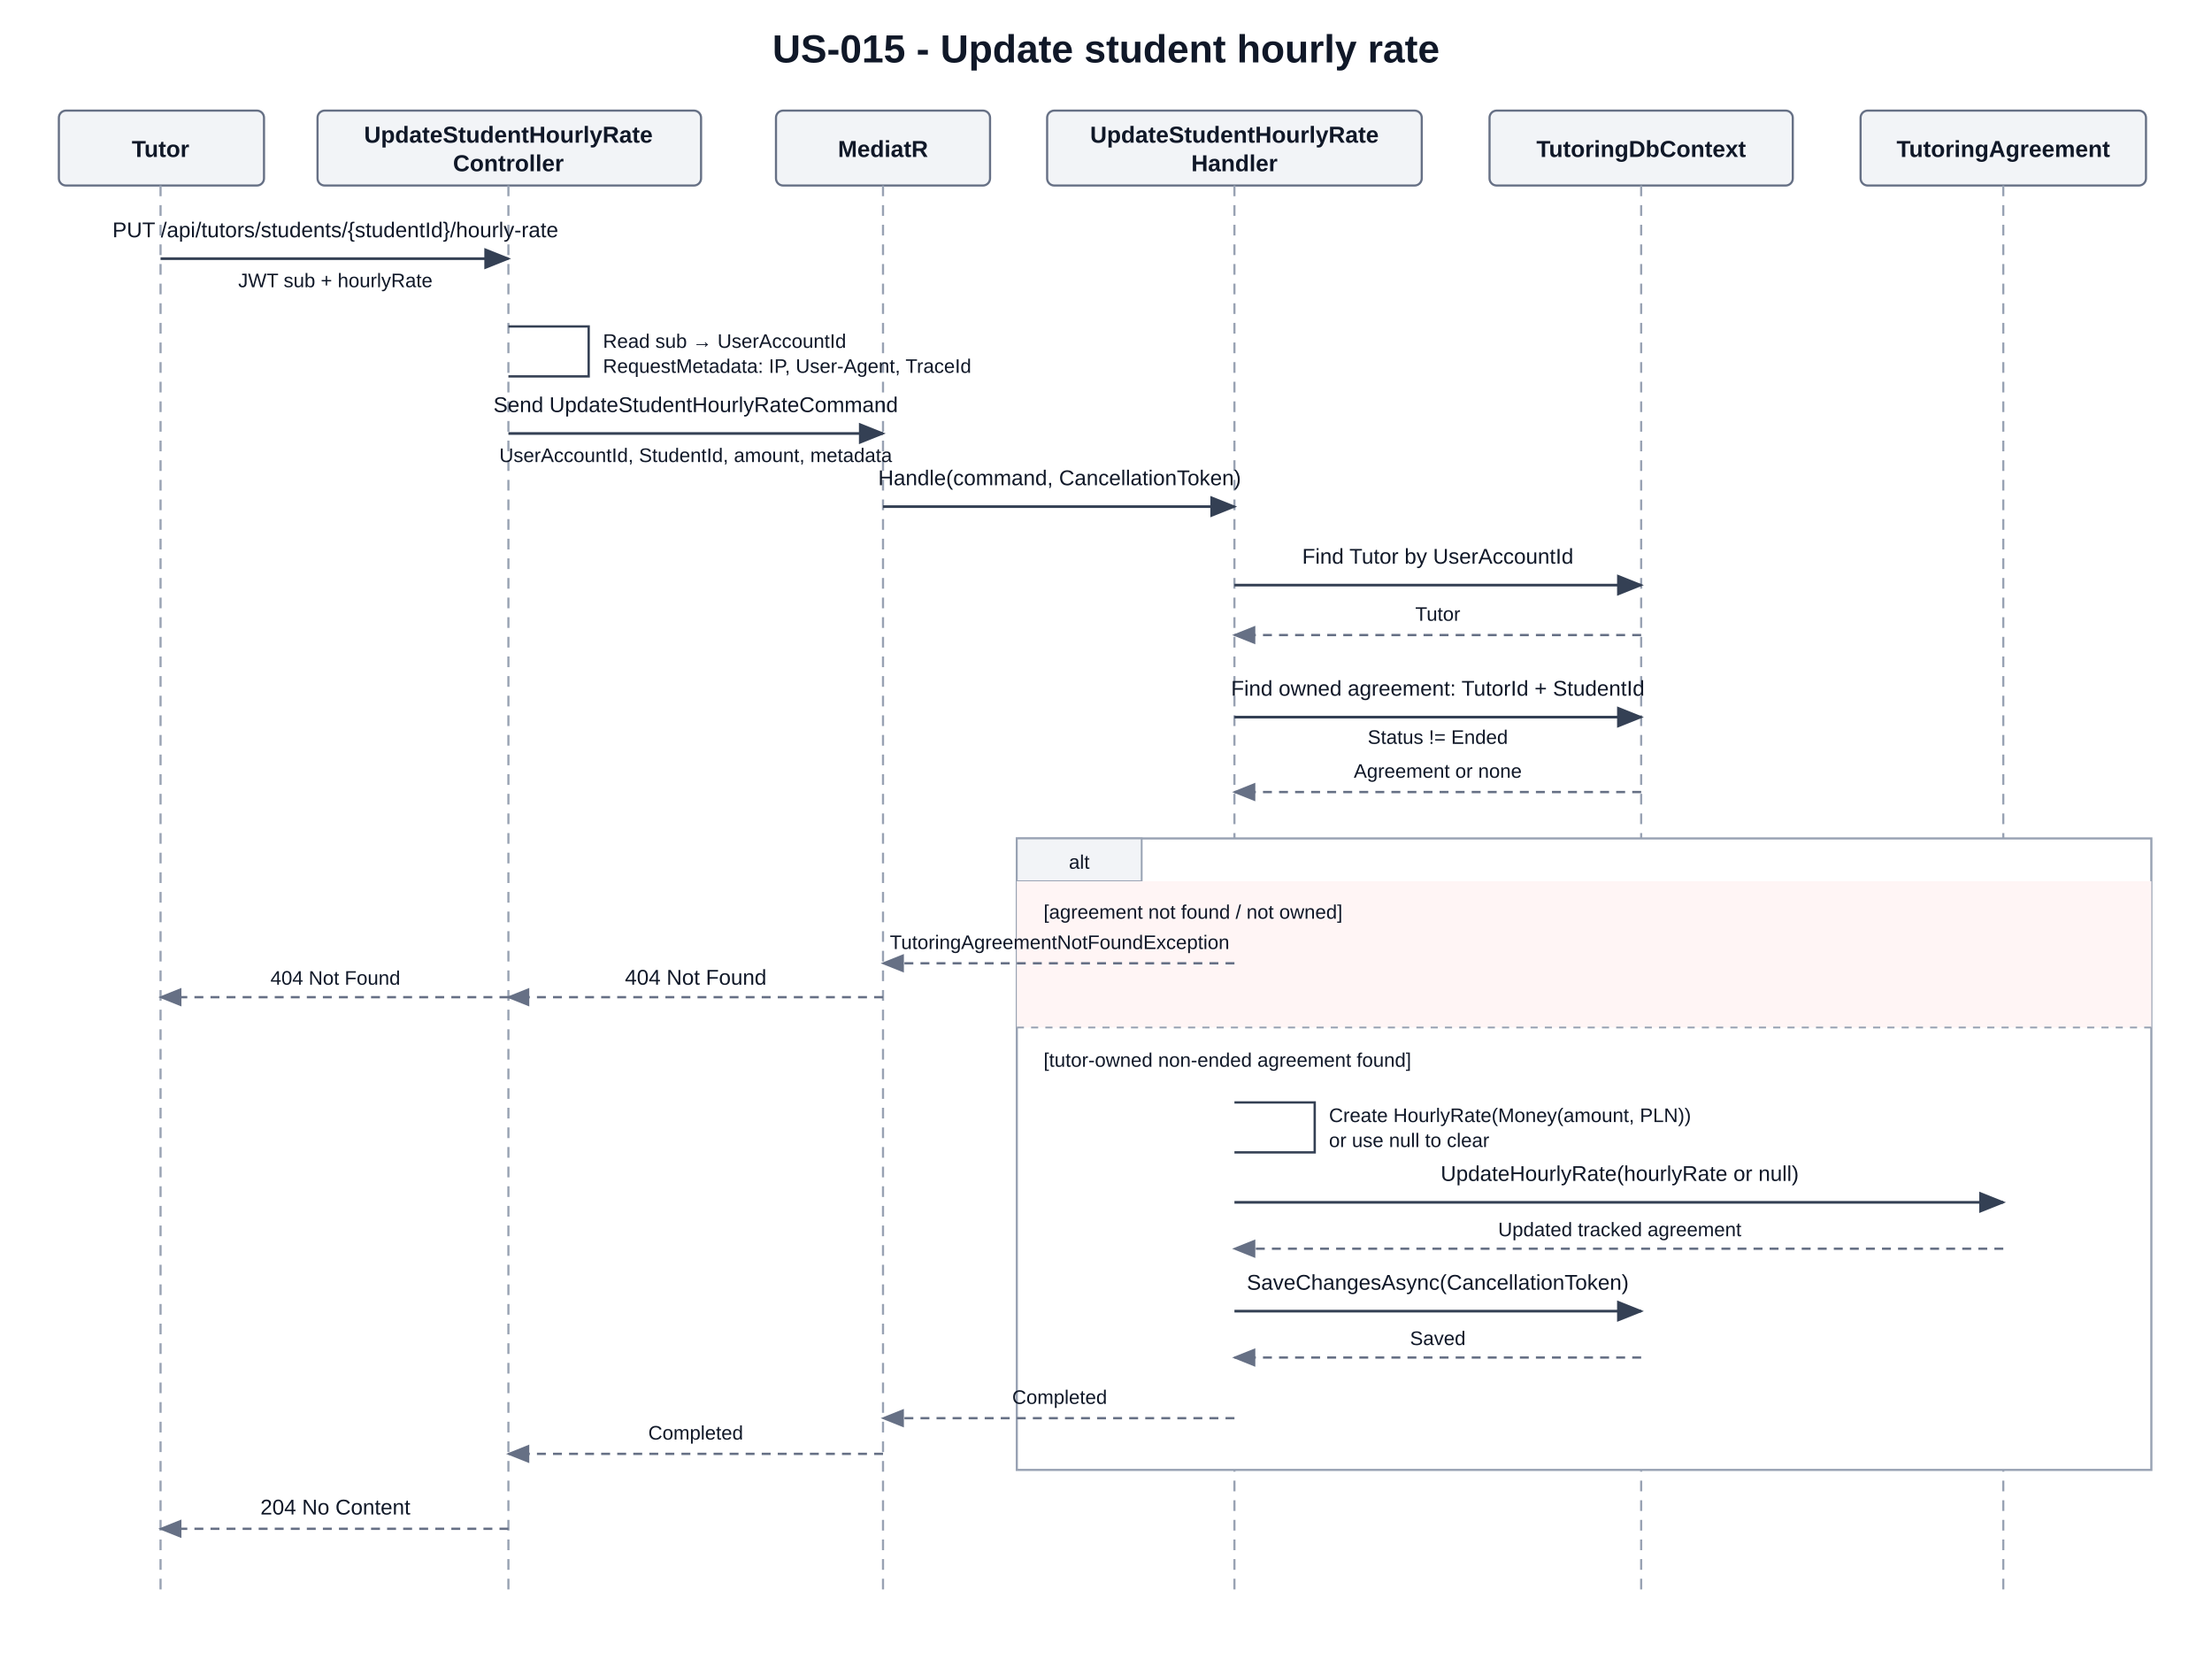
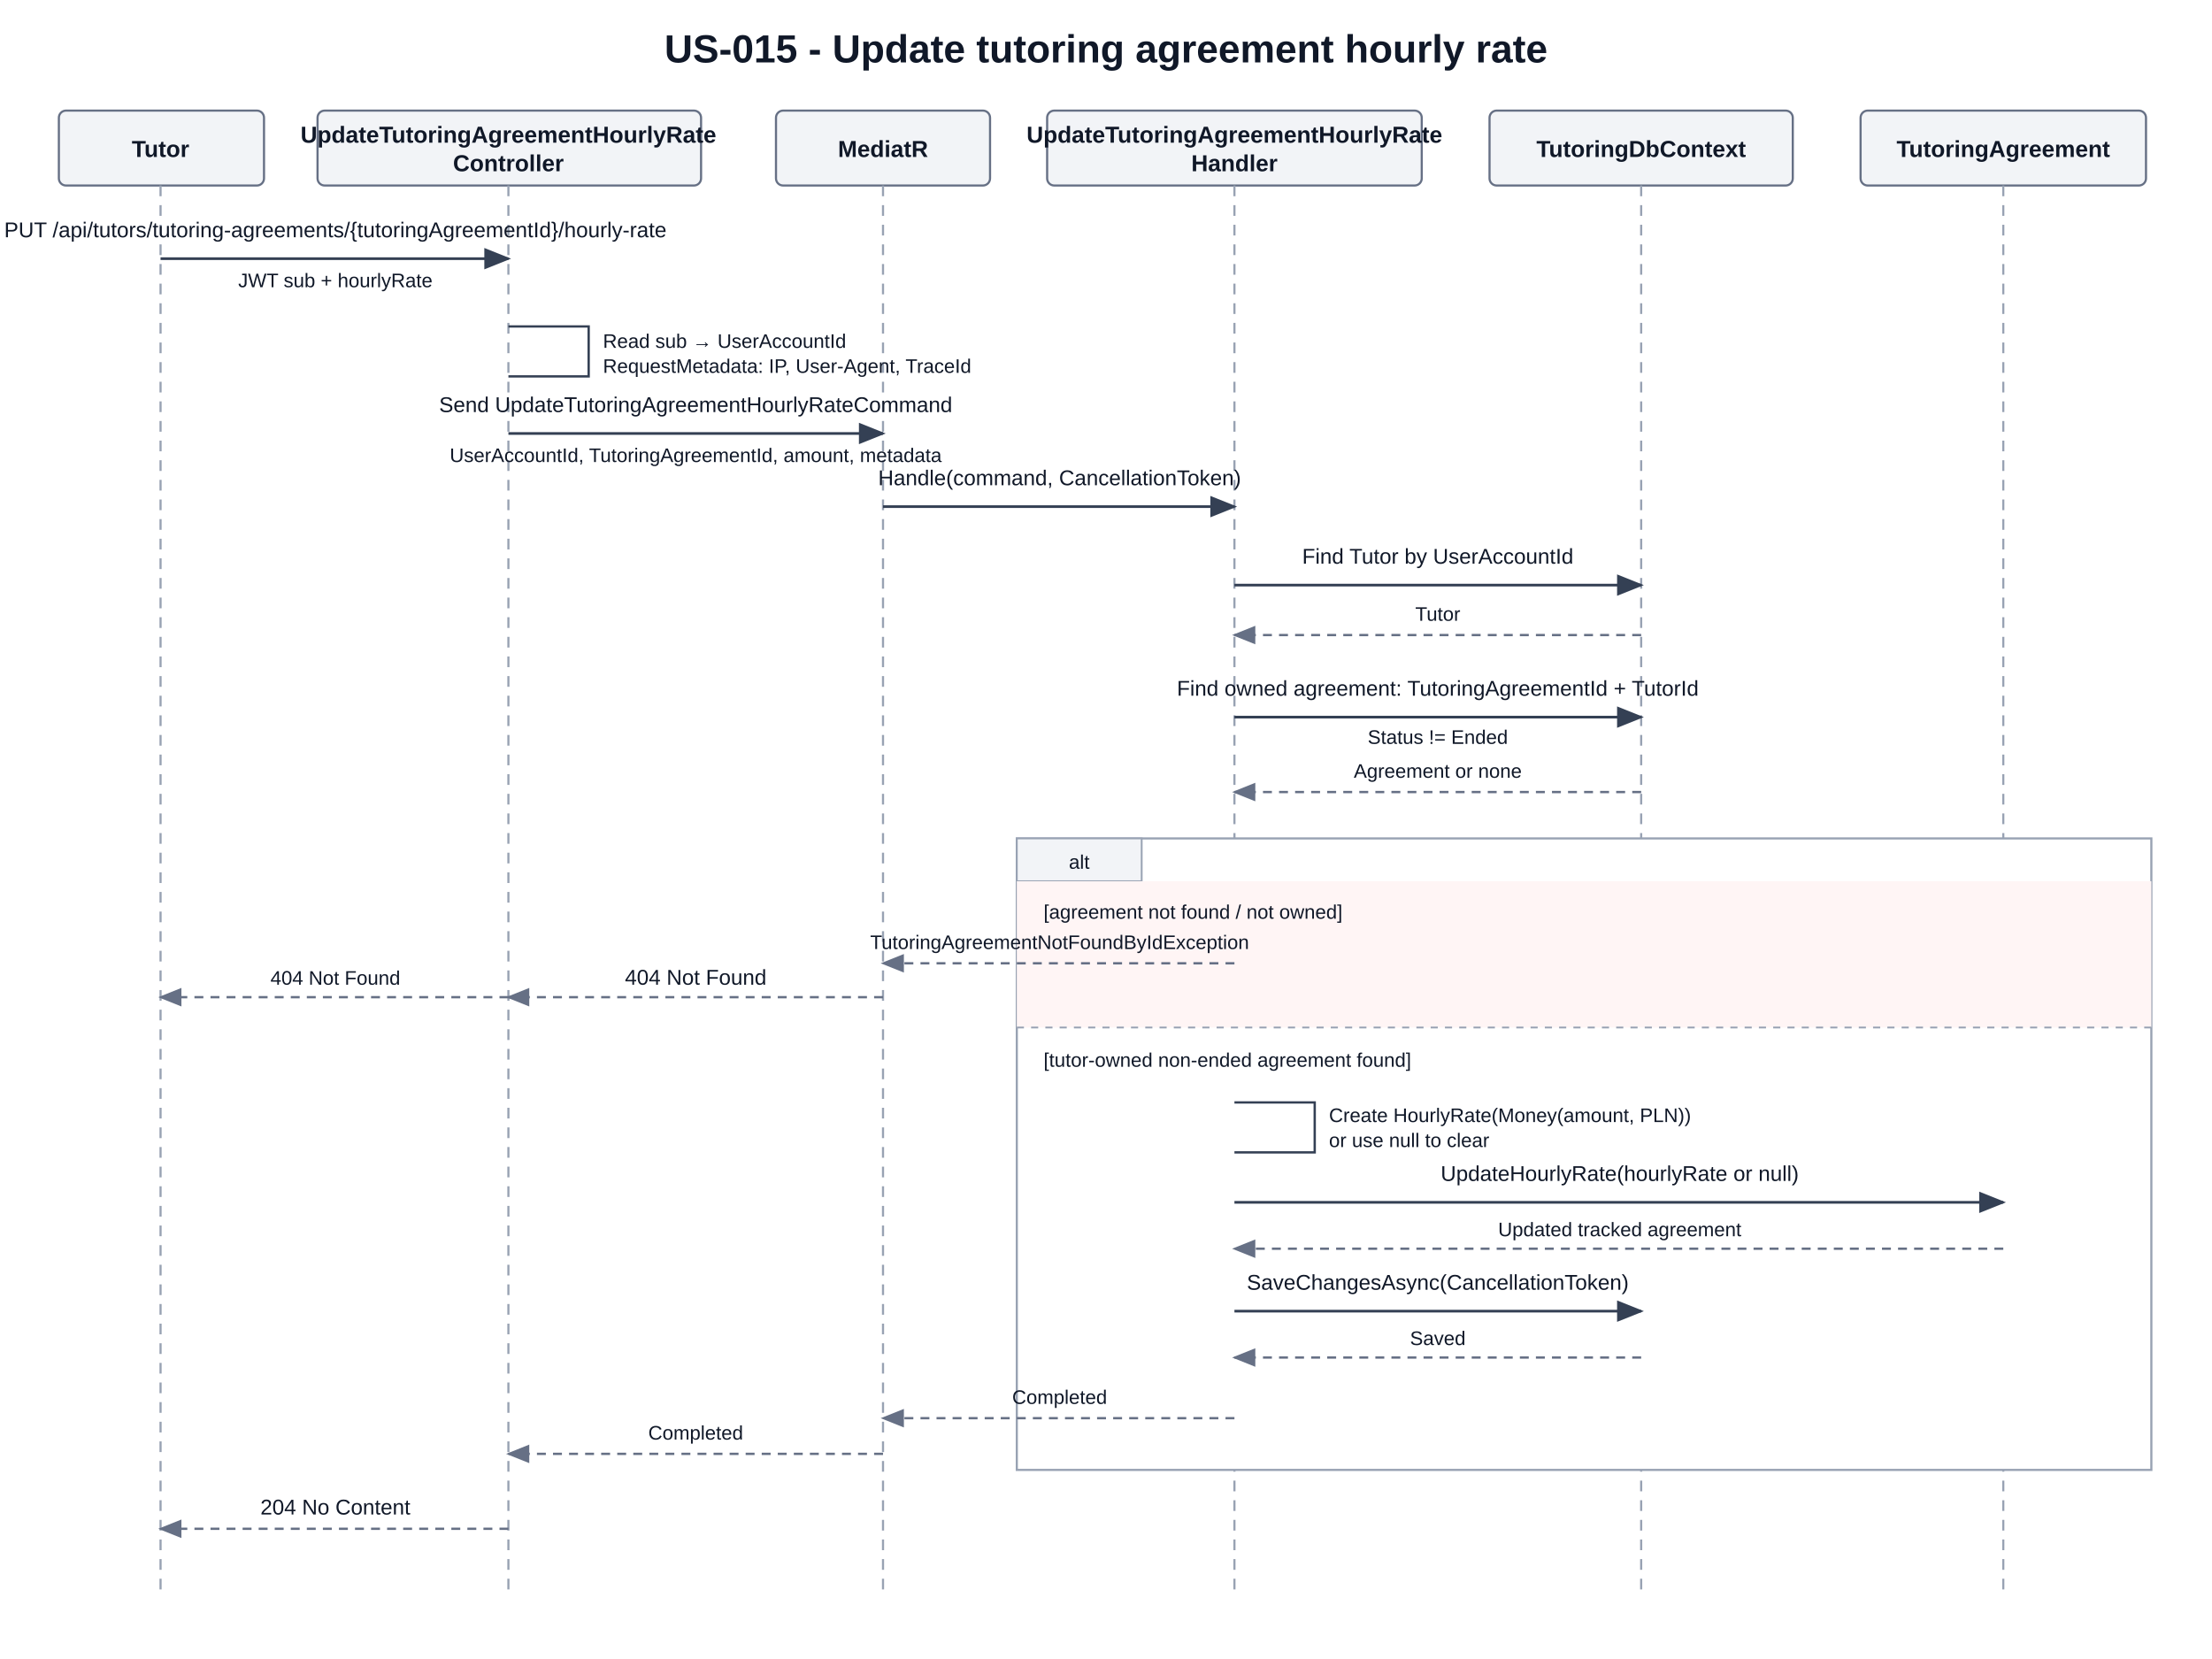
<svg xmlns="http://www.w3.org/2000/svg" width="1240" height="930" viewBox="0 0 1240 930" role="img" aria-labelledby="title description">
  <defs>
    <marker id="arrow" markerWidth="10" markerHeight="8" refX="9" refY="4" orient="auto">
      <path d="M0,0 L10,4 L0,8 z" fill="#344054" />
    </marker>
    <marker id="returnArrow" markerWidth="10" markerHeight="8" refX="9" refY="4" orient="auto">
      <path d="M0,0 L10,4 L0,8 z" fill="#667085" />
    </marker>
    <style>
      text { font-family: Arial, Helvetica, sans-serif; fill: #101828; }
      .title { font-size: 22px; font-weight: 700; }
      .actor { font-size: 13px; font-weight: 600; }
      .label { font-size: 12px; }
      .small { font-size: 11px; }
      .life { stroke: #98a2b3; stroke-width: 1.2; stroke-dasharray: 6 5; }
      .call { stroke: #344054; stroke-width: 1.5; marker-end: url(#arrow); }
      .return { stroke: #667085; stroke-width: 1.3; stroke-dasharray: 5 4; marker-end: url(#returnArrow); }
      .self { stroke: #344054; stroke-width: 1.3; fill: none; }
      .participant { fill: #f2f4f7; stroke: #667085; stroke-width: 1.2; rx: 4; }
      .frame { fill: #fff; stroke: #98a2b3; stroke-width: 1.2; }
      .tag { fill: #f2f4f7; stroke: #98a2b3; stroke-width: 1; }
      .error { fill: #fff5f5; }
    </style>
  </defs>
  <rect width="1240" height="930" fill="#ffffff" />
-   <text x="620" y="35" text-anchor="middle" class="title">US-015 - Update student hourly rate</text>
+   <text x="620" y="35" text-anchor="middle" class="title">US-015 - Update tutoring agreement hourly rate</text>
  <rect x="33" y="62" width="115" height="42" class="participant" />
  <text x="90" y="88" text-anchor="middle" class="actor">Tutor</text>
  <rect x="178" y="62" width="215" height="42" class="participant" />
-   <text x="285" y="80" text-anchor="middle" class="actor">UpdateStudentHourlyRate</text>
+   <text x="285" y="80" text-anchor="middle" class="actor">UpdateTutoringAgreementHourlyRate</text>
  <text x="285" y="96" text-anchor="middle" class="actor">Controller</text>
  <rect x="435" y="62" width="120" height="42" class="participant" />
  <text x="495" y="88" text-anchor="middle" class="actor">MediatR</text>
  <rect x="587" y="62" width="210" height="42" class="participant" />
-   <text x="692" y="80" text-anchor="middle" class="actor">UpdateStudentHourlyRate</text>
+   <text x="692" y="80" text-anchor="middle" class="actor">UpdateTutoringAgreementHourlyRate</text>
  <text x="692" y="96" text-anchor="middle" class="actor">Handler</text>
  <rect x="835" y="62" width="170" height="42" class="participant" />
  <text x="920" y="88" text-anchor="middle" class="actor">TutoringDbContext</text>
  <rect x="1043" y="62" width="160" height="42" class="participant" />
  <text x="1123" y="88" text-anchor="middle" class="actor">TutoringAgreement</text>
  <path d="M90 104 V895 M285 104 V895 M495 104 V895 M692 104 V895 M920 104 V895 M1123 104 V895" class="life" />
  <line x1="90" y1="145" x2="285" y2="145" class="call" />
-   <text x="188" y="133" text-anchor="middle" class="label">PUT /api/tutors/students/{studentId}/hourly-rate</text>
+   <text x="188" y="133" text-anchor="middle" class="label">PUT /api/tutors/tutoring-agreements/{tutoringAgreementId}/hourly-rate</text>
  <text x="188" y="161" text-anchor="middle" class="small">JWT sub + hourlyRate</text>
  <path d="M285 183 h45 v28 h-45" class="self" />
  <text x="338" y="195" class="small">Read sub → UserAccountId</text>
  <text x="338" y="209" class="small">RequestMetadata: IP, User-Agent, TraceId</text>
  <line x1="285" y1="243" x2="495" y2="243" class="call" />
-   <text x="390" y="231" text-anchor="middle" class="label">Send UpdateStudentHourlyRateCommand</text>
-   <text x="390" y="259" text-anchor="middle" class="small">UserAccountId, StudentId, amount, metadata</text>
+   <text x="390" y="231" text-anchor="middle" class="label">Send UpdateTutoringAgreementHourlyRateCommand</text>
+   <text x="390" y="259" text-anchor="middle" class="small">UserAccountId, TutoringAgreementId, amount, metadata</text>
  <line x1="495" y1="284" x2="692" y2="284" class="call" />
  <text x="594" y="272" text-anchor="middle" class="label">Handle(command, CancellationToken)</text>
  <line x1="692" y1="328" x2="920" y2="328" class="call" />
  <text x="806" y="316" text-anchor="middle" class="label">Find Tutor by UserAccountId</text>
  <line x1="920" y1="356" x2="692" y2="356" class="return" />
  <text x="806" y="348" text-anchor="middle" class="small">Tutor</text>
  <line x1="692" y1="402" x2="920" y2="402" class="call" />
-   <text x="806" y="390" text-anchor="middle" class="label">Find owned agreement: TutorId + StudentId</text>
+   <text x="806" y="390" text-anchor="middle" class="label">Find owned agreement: TutoringAgreementId + TutorId</text>
  <text x="806" y="417" text-anchor="middle" class="small">Status != Ended</text>
  <line x1="920" y1="444" x2="692" y2="444" class="return" />
  <text x="806" y="436" text-anchor="middle" class="small">Agreement or none</text>
  <rect x="570" y="470" width="636" height="354" class="frame" />
  <path d="M570 470 H640 V494 H570 Z" class="tag" />
  <text x="605" y="487" text-anchor="middle" class="small">alt</text>
  <rect x="570" y="494" width="636" height="82" class="error" />
  <text x="585" y="515" class="small">[agreement not found / not owned]</text>
  <line x1="692" y1="540" x2="495" y2="540" class="return" />
-   <text x="594" y="532" text-anchor="middle" class="small">TutoringAgreementNotFoundException</text>
+   <text x="594" y="532" text-anchor="middle" class="small">TutoringAgreementNotFoundByIdException</text>
  <line x1="495" y1="559" x2="285" y2="559" class="return" />
  <text x="390" y="552" text-anchor="middle" class="label">404 Not Found</text>
  <line x1="285" y1="559" x2="90" y2="559" class="return" />
  <text x="188" y="552" text-anchor="middle" class="small">404 Not Found</text>
  <line x1="570" y1="576" x2="1206" y2="576" stroke="#98a2b3" stroke-width="1" stroke-dasharray="4 4" />
  <text x="585" y="598" class="small">[tutor-owned non-ended agreement found]</text>
  <path d="M692 618 h45 v28 h-45" class="self" />
  <text x="745" y="629" class="small">Create HourlyRate(Money(amount, PLN))</text>
  <text x="745" y="643" class="small">or use null to clear</text>
  <line x1="692" y1="674" x2="1123" y2="674" class="call" />
  <text x="908" y="662" text-anchor="middle" class="label">UpdateHourlyRate(hourlyRate or null)</text>
  <line x1="1123" y1="700" x2="692" y2="700" class="return" />
  <text x="908" y="693" text-anchor="middle" class="small">Updated tracked agreement</text>
  <line x1="692" y1="735" x2="920" y2="735" class="call" />
  <text x="806" y="723" text-anchor="middle" class="label">SaveChangesAsync(CancellationToken)</text>
  <line x1="920" y1="761" x2="692" y2="761" class="return" />
  <text x="806" y="754" text-anchor="middle" class="small">Saved</text>
  <line x1="692" y1="795" x2="495" y2="795" class="return" />
  <text x="594" y="787" text-anchor="middle" class="small">Completed</text>
  <line x1="495" y1="815" x2="285" y2="815" class="return" />
  <text x="390" y="807" text-anchor="middle" class="small">Completed</text>
  <line x1="285" y1="857" x2="90" y2="857" class="return" />
  <text x="188" y="849" text-anchor="middle" class="label">204 No Content</text>
</svg>
